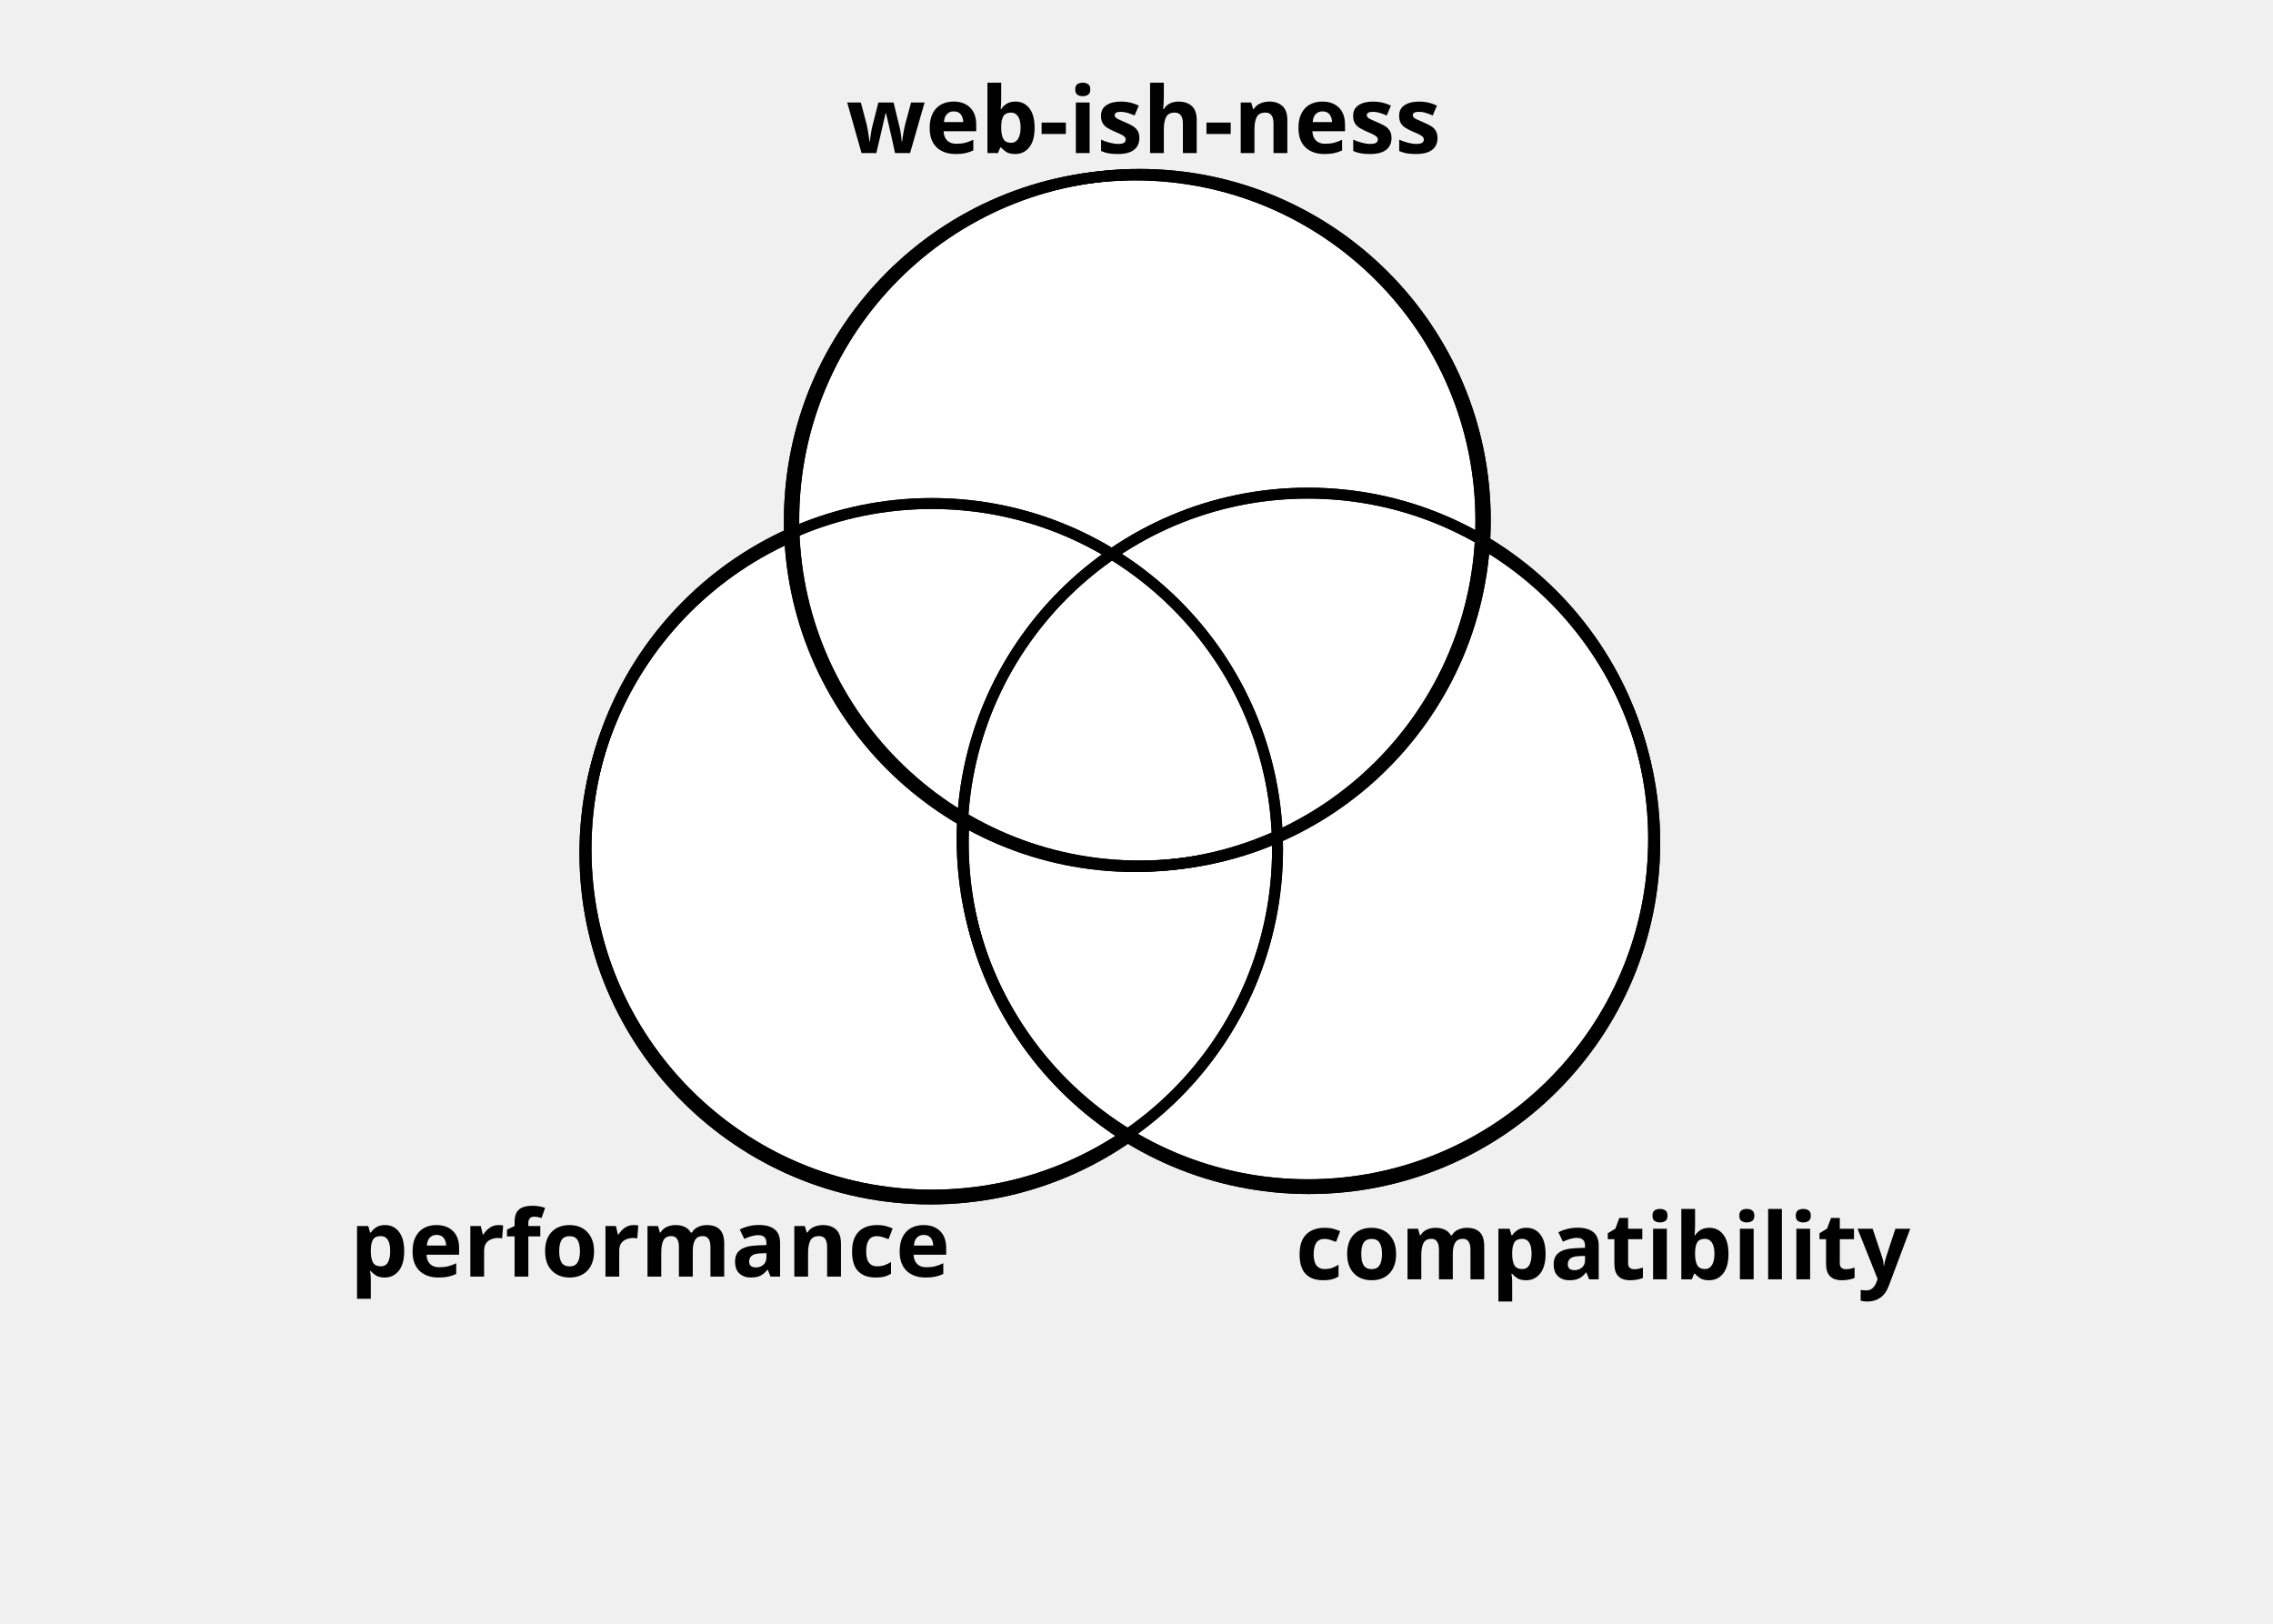
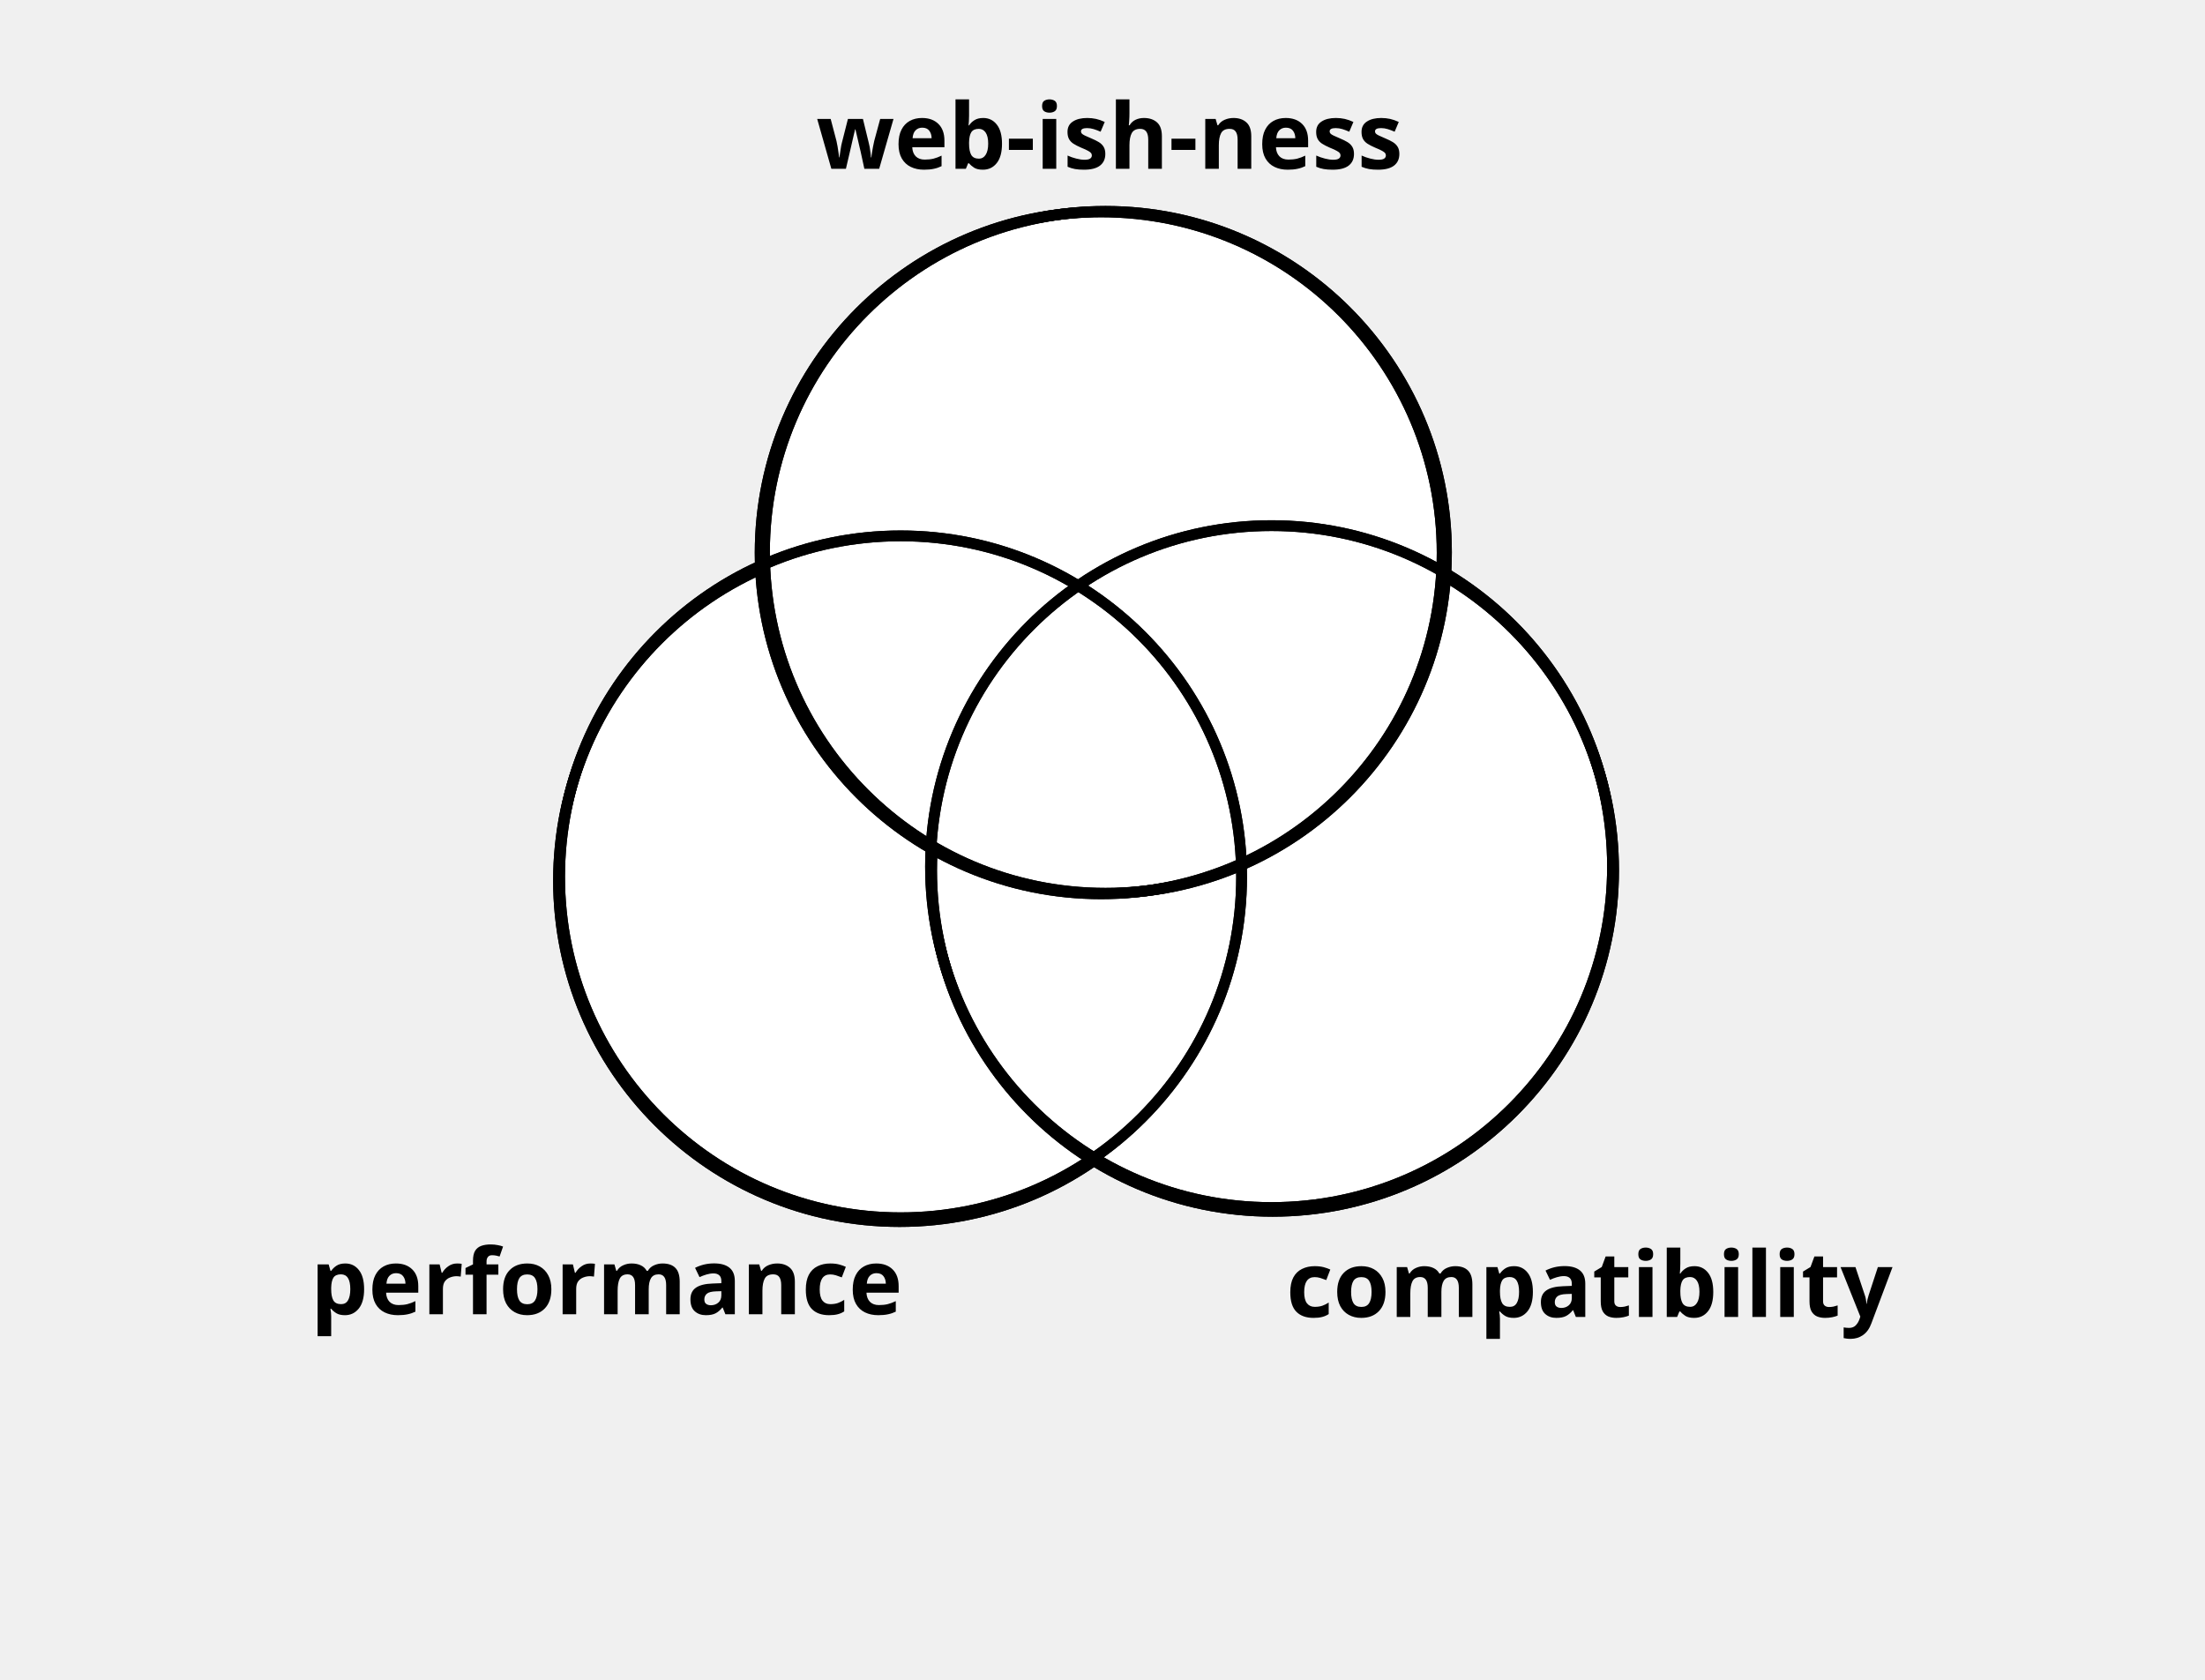
- <svg xmlns="http://www.w3.org/2000/svg" width="21cm" height="15cm" viewBox="68 29 409 297">
-   <rect style="fill: none; fill-opacity:0; stroke-width: 2.35099e-37; stroke: #000000" x="68" y="29" width="408" height="297" />
+ <svg xmlns="http://www.w3.org/2000/svg" width="21cm" height="16cm" viewBox="68 22 409 311">
+   <rect style="fill: none; fill-opacity:0; stroke-width: 2.35099e-37; stroke: #000000" x="68" y="22" width="408" height="310" />
  <g>
    <ellipse style="fill: #ffffff" cx="234.85" cy="185.05" rx="63.25" ry="63.25" />
    <ellipse style="fill: none; fill-opacity:0; stroke-width: 2; stroke: #000000" cx="234.85" cy="185.05" rx="63.25" ry="63.25" />
    <ellipse style="fill: none; fill-opacity:0; stroke-width: 2; stroke: #000000" cx="234.85" cy="185.05" rx="63.25" ry="63.25" />
  </g>
  <g>
    <ellipse style="fill: #ffffff" cx="304.05" cy="183.15" rx="63.25" ry="63.25" />
    <ellipse style="fill: none; fill-opacity:0; stroke-width: 2; stroke: #000000" cx="304.05" cy="183.15" rx="63.25" ry="63.25" />
    <ellipse style="fill: none; fill-opacity:0; stroke-width: 2; stroke: #000000" cx="304.05" cy="183.15" rx="63.25" ry="63.25" />
  </g>
  <g>
    <ellipse style="fill: #ffffff" cx="273.05" cy="124.15" rx="63.25" ry="63.25" />
    <ellipse style="fill: none; fill-opacity:0; stroke-width: 2; stroke: #000000" cx="273.05" cy="124.15" rx="63.25" ry="63.25" />
    <ellipse style="fill: none; fill-opacity:0; stroke-width: 2; stroke: #000000" cx="273.05" cy="124.15" rx="63.25" ry="63.25" />
  </g>
  <g>
    <ellipse style="fill: none; fill-opacity:0; stroke-width: 2; stroke: #000000" cx="235.05" cy="184.35" rx="63.25" ry="63.25" />
    <ellipse style="fill: none; fill-opacity:0; stroke-width: 2; stroke: #000000" cx="235.05" cy="184.35" rx="63.25" ry="63.25" />
  </g>
  <text font-size="12.8" style="fill: #000000;text-anchor:start;font-family:sans-serif;font-style:normal;font-weight:normal" x="419" y="374">
    <tspan x="419" y="374" />
  </text>
  <text font-size="12.8" style="fill: #000000;text-anchor:start;font-family:sans-serif;font-style:normal;font-weight:normal" x="704" y="388">
    <tspan x="704" y="388" />
  </text>
  <text font-size="12.8" style="fill: #000000;text-anchor:start;font-family:sans-serif;font-style:normal;font-weight:normal" x="372.15" y="390.3">
    <tspan x="372.15" y="390.3" />
  </text>
  <text font-size="12.8" style="fill: #000000;text-anchor:start;font-family:sans-serif;font-style:normal;font-weight:normal" x="652.15" y="389.3">
    <tspan x="652.15" y="389.3" />
  </text>
-   <text font-size="16.933" style="fill: #000000;text-anchor:middle;font-family:sans-serif;font-style:normal;font-weight:700" x="183.5" y="262.5">
-     <tspan x="183.5" y="262.5">performance</tspan>
+   <text font-size="16.933" style="fill: #000000;text-anchor:middle;font-family:sans-serif;font-style:normal;font-weight:700" x="180.5" y="265.5">
+     <tspan x="180.5" y="265.5">performance</tspan>
  </text>
  <g>
    <ellipse style="fill: none; fill-opacity:0; stroke-width: 2; stroke: #000000" cx="272.25" cy="124.25" rx="63.25" ry="63.25" />
    <ellipse style="fill: none; fill-opacity:0; stroke-width: 2; stroke: #000000" cx="272.25" cy="124.25" rx="63.25" ry="63.25" />
  </g>
  <g>
    <ellipse style="fill: none; fill-opacity:0; stroke-width: 2; stroke: #000000" cx="303.85" cy="182.45" rx="63.25" ry="63.25" />
    <ellipse style="fill: none; fill-opacity:0; stroke-width: 2; stroke: #000000" cx="303.85" cy="182.45" rx="63.25" ry="63.25" />
  </g>
-   <text font-size="16.933" style="fill: #000000;text-anchor:middle;font-family:sans-serif;font-style:normal;font-weight:700" x="357.8" y="263">
-     <tspan x="357.8" y="263">compatibility</tspan>
+   <text font-size="16.933" style="fill: #000000;text-anchor:middle;font-family:sans-serif;font-style:normal;font-weight:700" x="362.8" y="266">
+     <tspan x="362.8" y="266">compatibility</tspan>
  </text>
-   <text font-size="16.933" style="fill: #000000;text-anchor:middle;font-family:sans-serif;font-style:normal;font-weight:700" x="273.8" y="57">
-     <tspan x="273.8" y="57">web-ish-ness</tspan>
+   <text font-size="16.933" style="fill: #000000;text-anchor:middle;font-family:sans-serif;font-style:normal;font-weight:700" x="273.8" y="53">
+     <tspan x="273.8" y="53">web-ish-ness</tspan>
  </text>
</svg>
